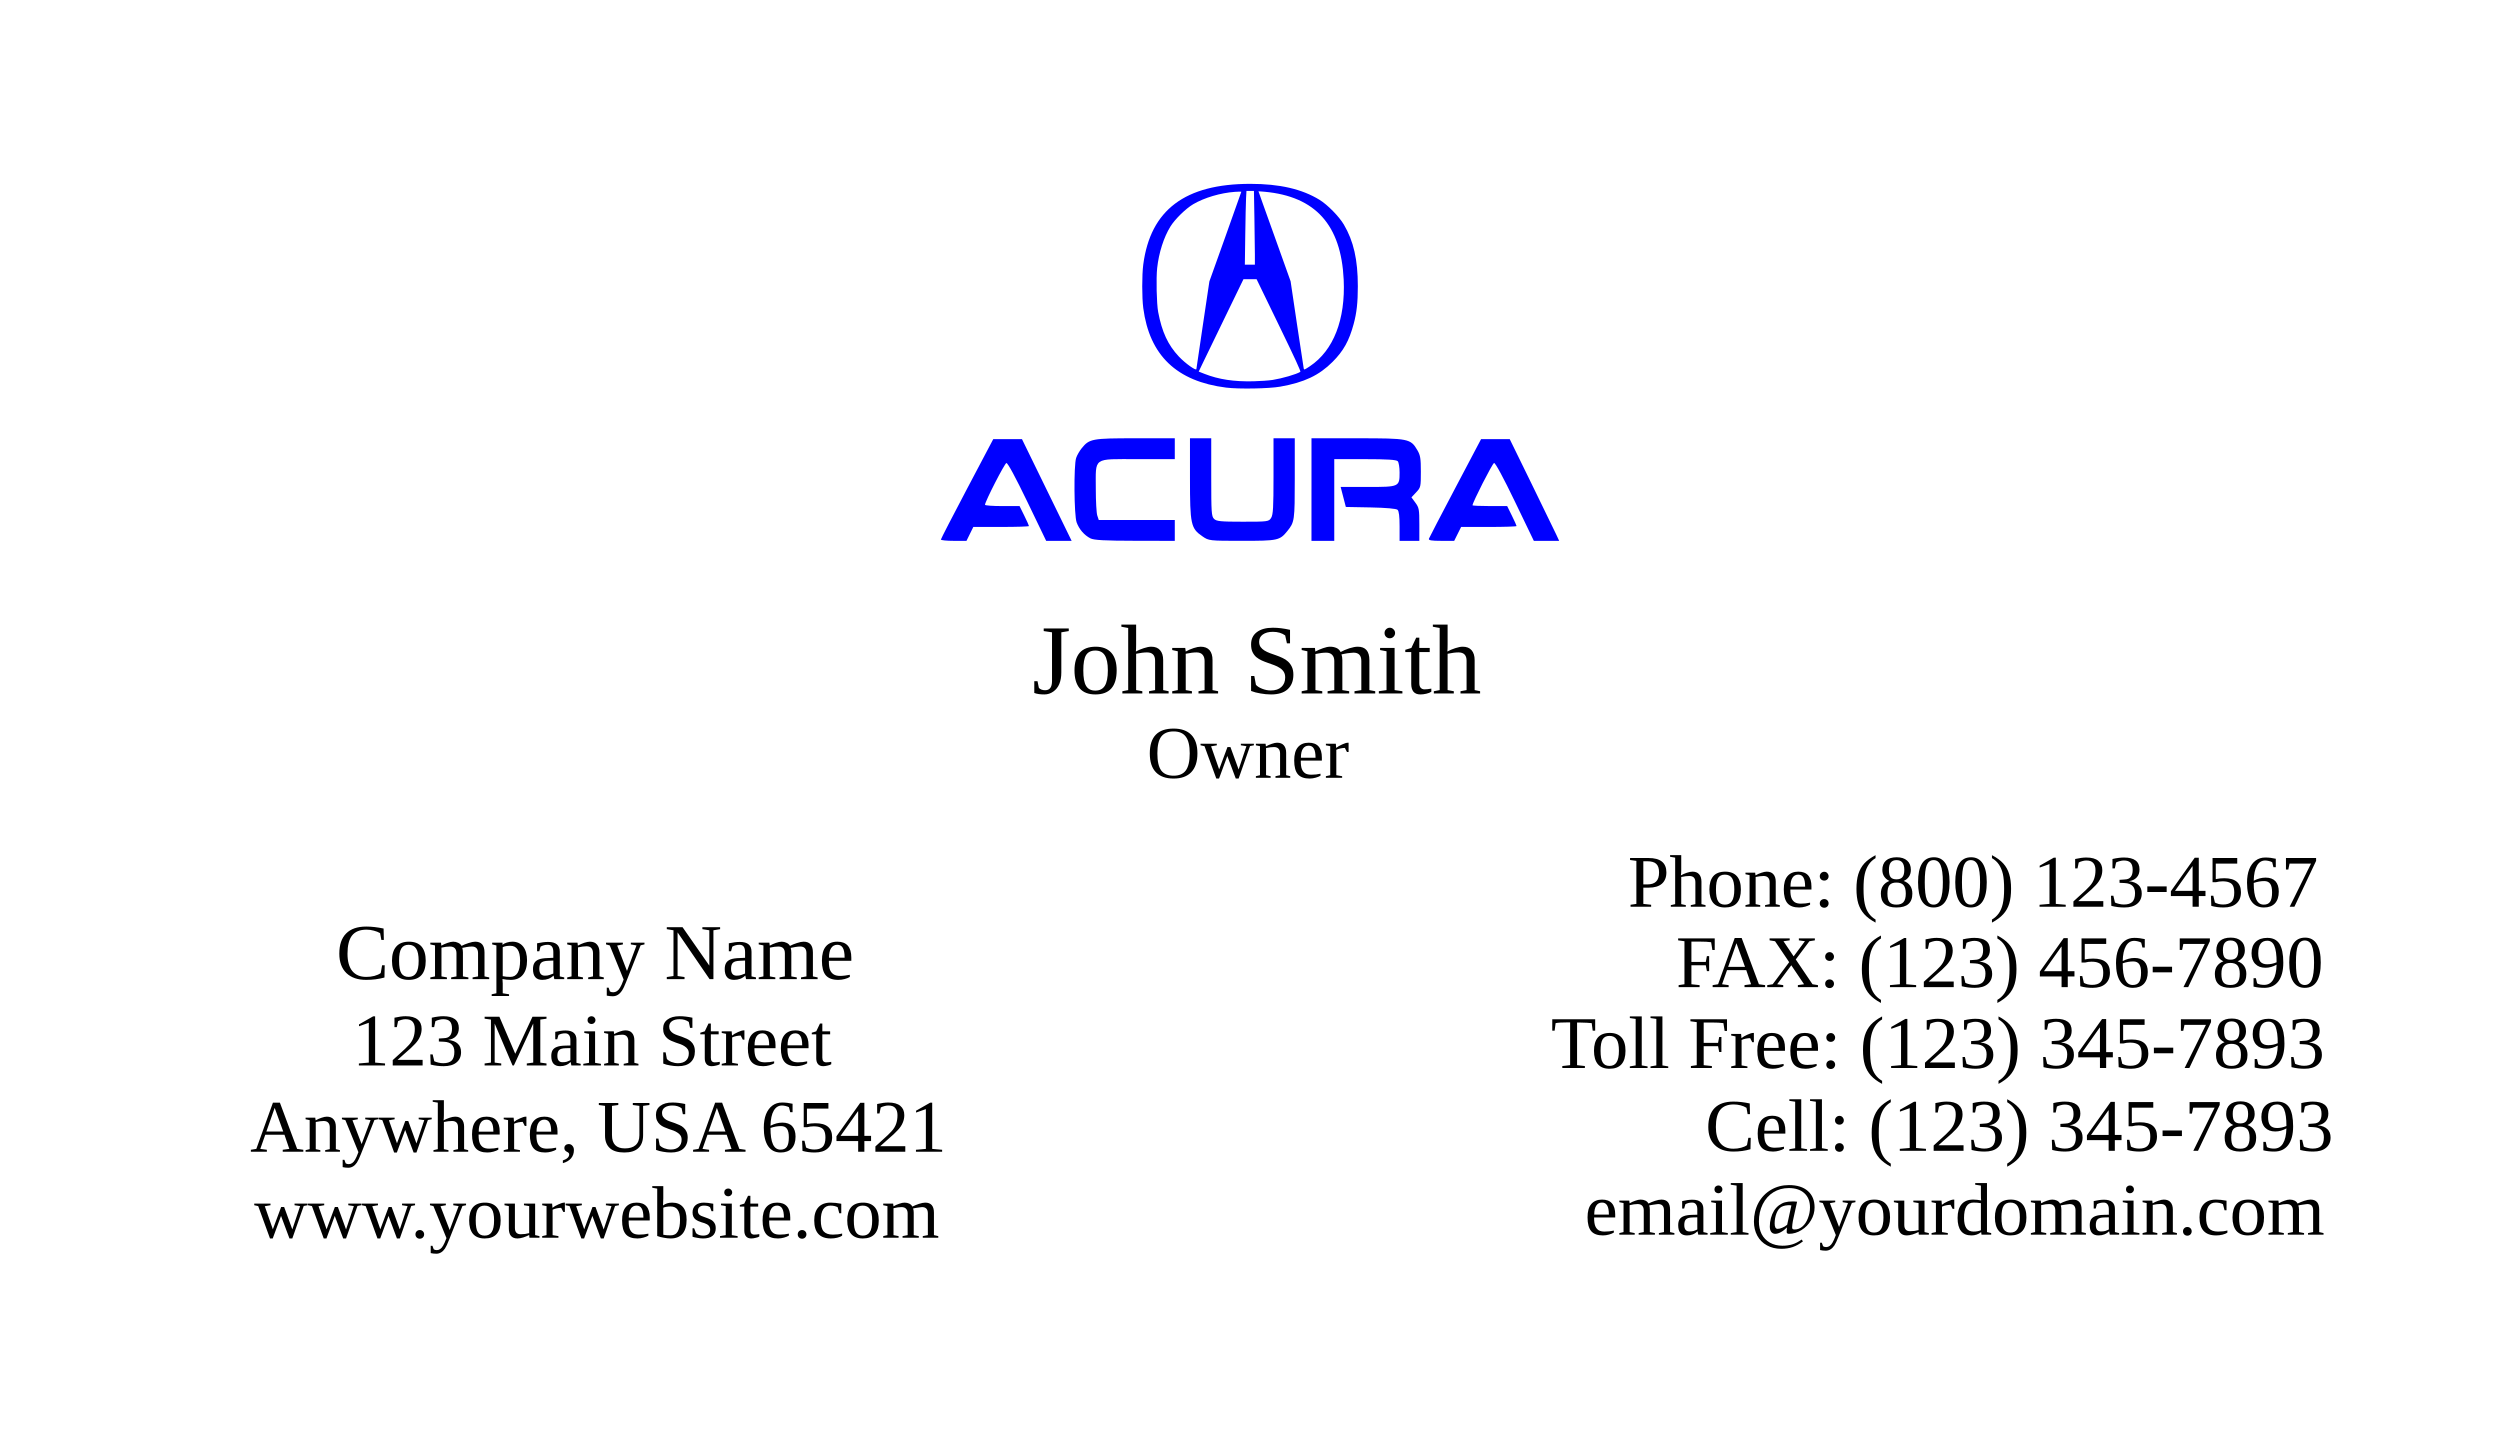
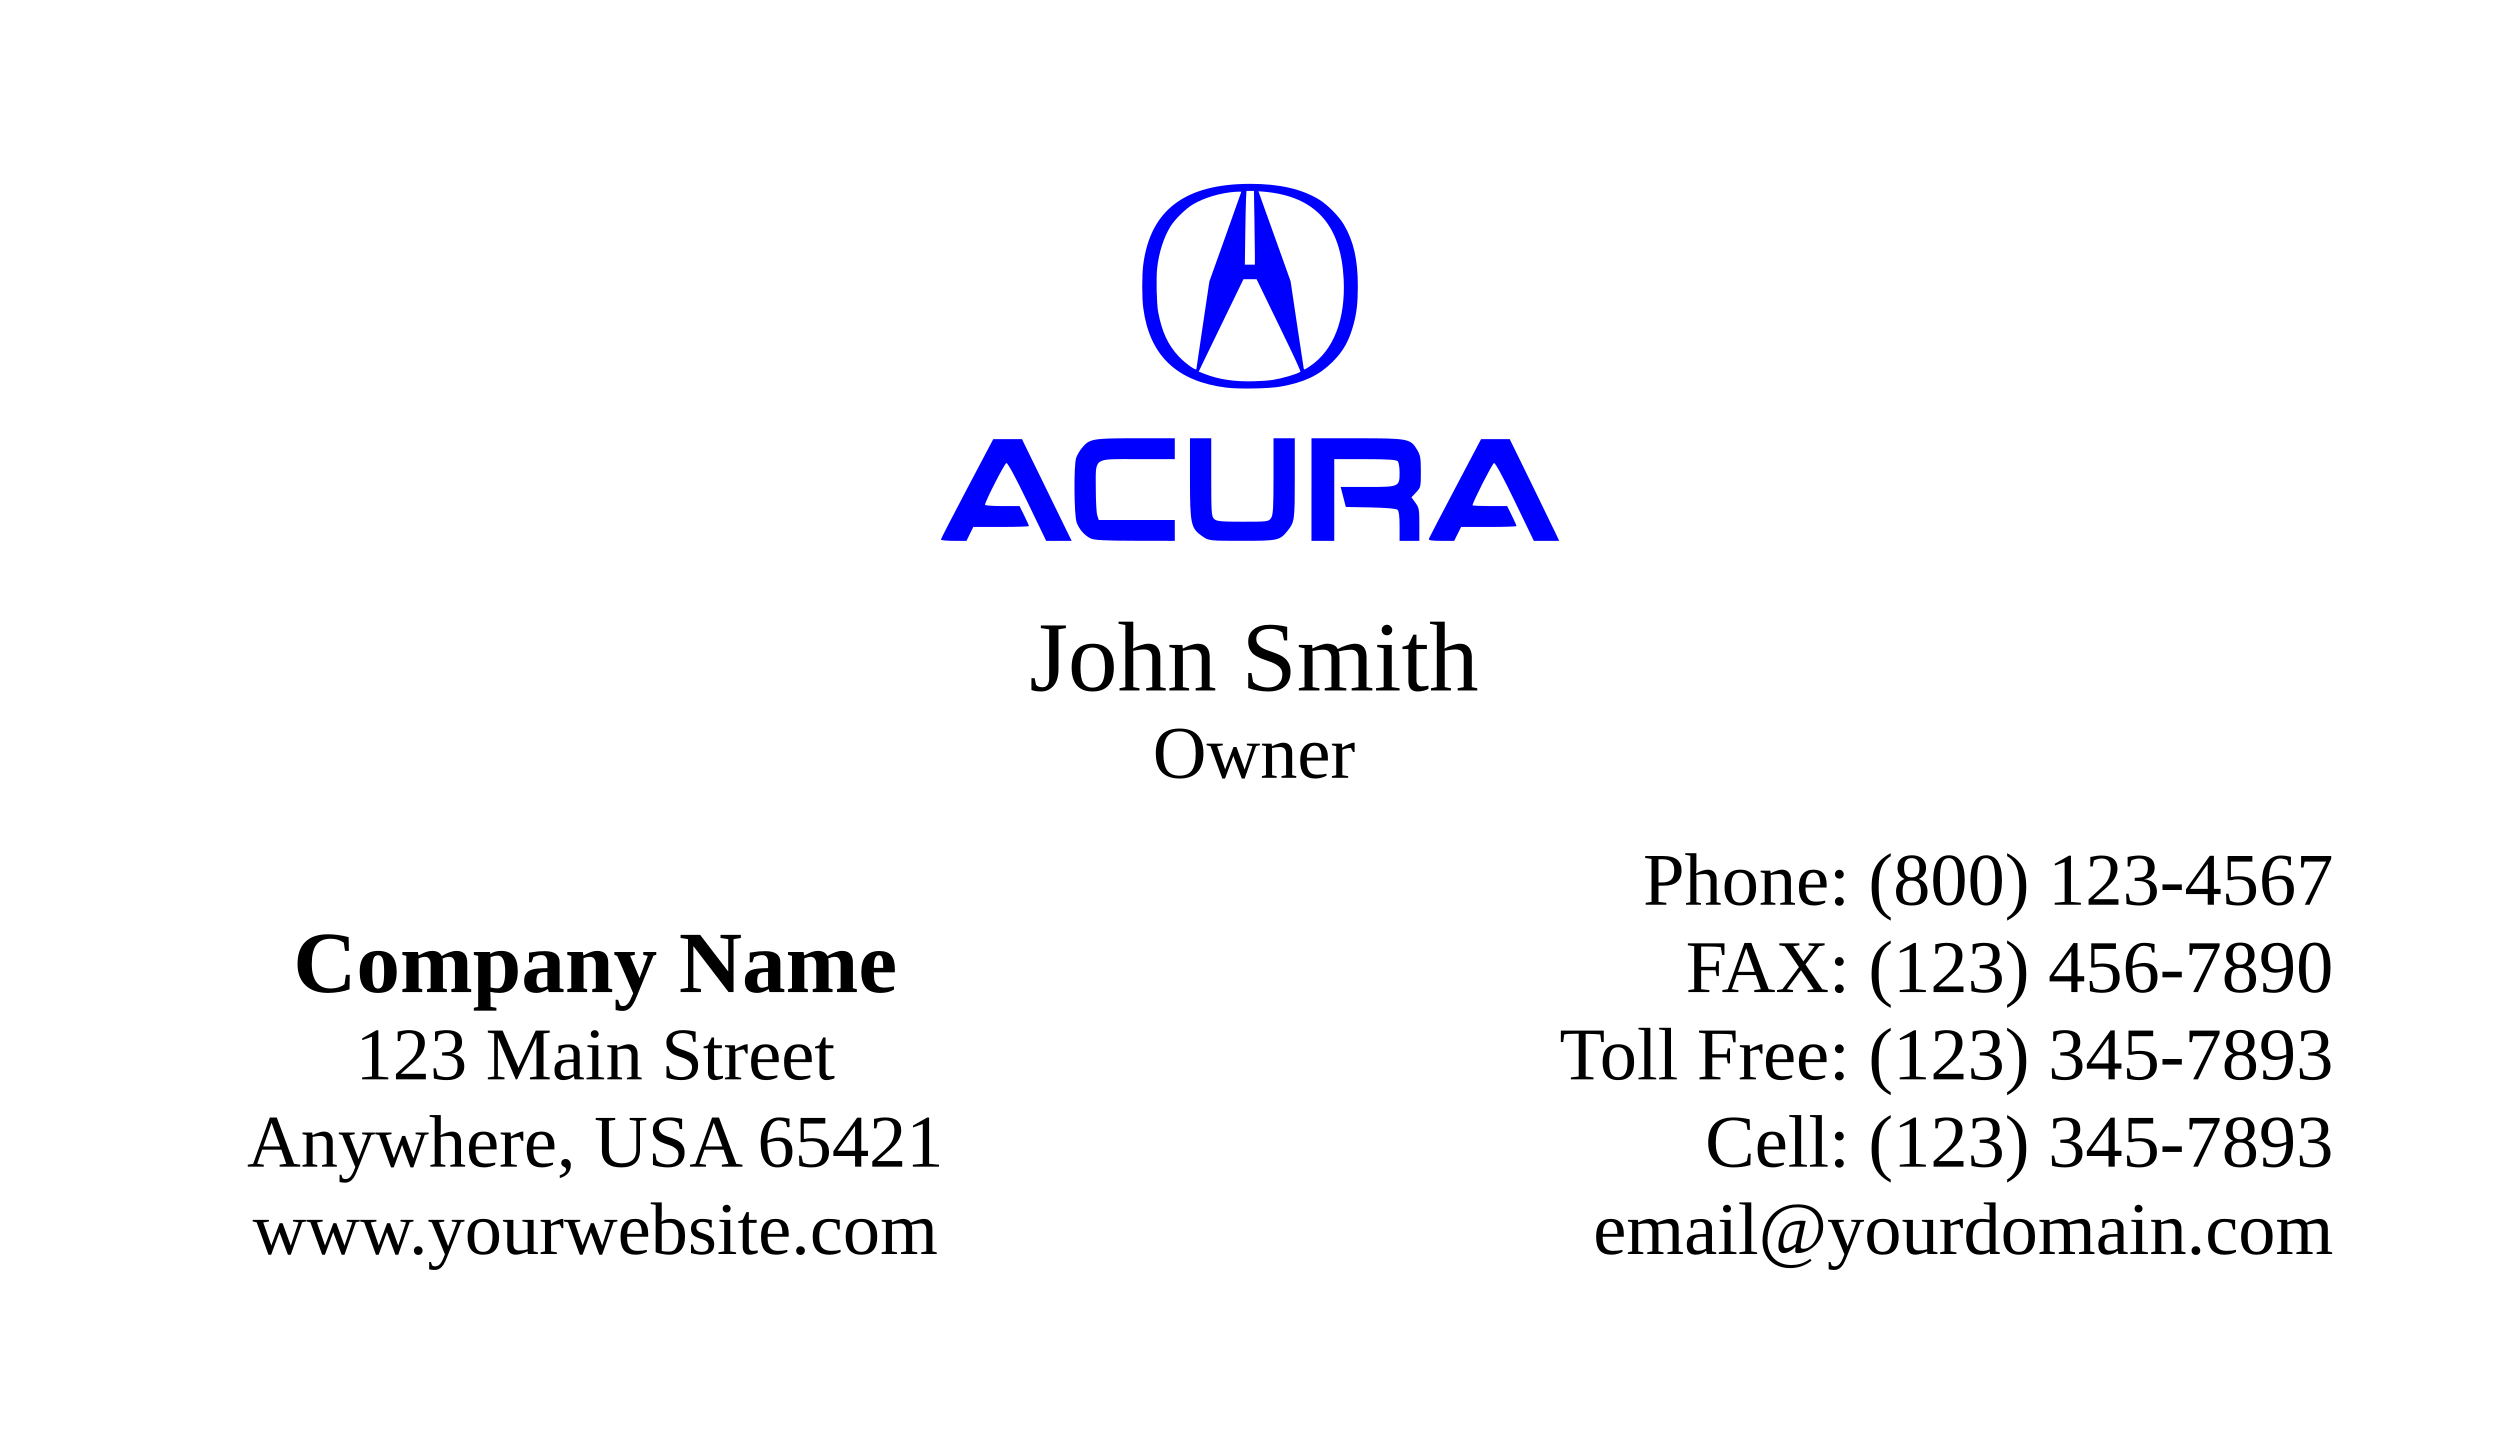
<svg xmlns="http://www.w3.org/2000/svg" id="svg2" viewBox="0 0 315 180" height="100%" width="100%" version="1.1">
-   <text id="line1" font-size="12.5px" style="text-anchor:middle" y="87.377" x="158.361">John Smith</text>
-   <text id="line2" font-size="9.375px" style="text-anchor:middle" y="98.002" x="157.241">Owner</text>
-   <text id="line3" font-size="10px" style="text-anchor:middle" y="123.371" x="74.98">Company Name</text>
-   <text id="line4" font-size="9.375px" style="text-anchor:middle" y="134.246" x="74.594">123 Main Street</text>
-   <text id="line5" font-size="9.375px" style="text-anchor:middle" y="145.121" x="75.393">Anywhere, USA 65421</text>
-   <text id="line6" font-size="9.375px" style="text-anchor:middle" y="155.952" x="75.198">www.yourwebsite.com</text>
-   <text id="line7" font-size="9.375px" style="text-anchor:end" y="114.248" x="292.09">Phone: (800) 123-4567</text>
-   <text id="line8" font-size="9.375px" style="text-anchor:end" y="124.373" x="292.774">FAX: (123) 456-7890</text>
-   <text id="line9" font-size="9.375px" style="text-anchor:end" y="134.57" x="292.917">Toll Free: (123) 345-7893</text>
-   <text id="line10" font-size="9.375px" style="text-anchor:end" y="145.001" x="294.012">Cell: (123) 345-7893</text>
-   <text id="line11" font-size="9.375px" style="text-anchor:end" y="155.569" x="292.917">email@yourdomain.com</text>
-   <g id="g4242" fill="#00f" transform="matrix(.88123 0 0 .88123 109.02 -70.987)">
-     <path id="path12072" d="m51.633 135.98c-7.103-0.886-10.986-4.603-11.879-11.369-0.199-1.513-0.199-4.731 0-6.244 1.03-7.803 5.973-11.524 15.31-11.525 4.181-0 7.379 0.739 9.896 2.286 1.145 0.704 2.785 2.375 3.471 3.534 1.398 2.365 2.001 5.026 2.001 8.826 0 2.329-0.16 3.773-0.596 5.391-0.646 2.399-1.455 3.853-3.011 5.412-1.931 1.936-4.059 2.943-7.494 3.549-1.614 0.285-5.906 0.362-7.698 0.138zm6.627-1.103c1.369-0.216 3.412-0.814 3.952-1.156 0.094-0.06-0.718-1.825-3.064-6.663l-3.192-6.582h-0.939-0.939l-2.608 5.372c-1.434 2.955-2.873 5.926-3.199 6.604l-0.591 1.232 0.829 0.326c2.03 0.798 4.206 1.128 6.998 1.062 0.981-0.023 2.22-0.111 2.753-0.195zm-10.91-1.56c-0.001-0.042 0.423-2.876 0.928-6.301l0.929-6.225 2.284-6.388c1.256-3.514 2.284-6.409 2.284-6.435 0-0.026-0.413-0.017-0.918 0.018-2.045 0.144-4.382 0.837-5.963 1.767-1.06 0.624-2.604 2.135-3.253 3.183-0.954 1.54-1.658 3.742-1.899 5.932-0.162 1.474-0.08 5.135 0.142 6.304 0.541 2.852 1.403 4.707 2.95 6.354 0.929 0.989 2.521 2.122 2.516 1.792zm16.23-0.399c3.372-2.249 5.101-6.684 4.83-12.389-0.371-7.814-4.034-11.884-11.296-12.556-0.491-0.045-0.892-0.077-0.892-0.071 0 0.005 1.021 2.91 2.299 6.441l2.299 6.43 0.919 6.183c0.505 3.401 0.937 6.24 0.96 6.31 0.06 0.187 0.104 0.17 0.881-0.348zm-7.868-15.979c0-0.799-0.03-3.171-0.068-5.271l-0.067-3.817h-0.534-0.534l-0.058 1.039c-0.032 0.571-0.084 2.943-0.115 5.271l-0.058 4.232h0.717 0.717v-1.453z" />
-     <path id="path12072-8" d="m10.818 157.7c0.004-0.103 1.69-3.375 3.747-7.272l3.739-7.085h2.053 2.053l2.792 5.718c1.536 3.145 3.133 6.417 3.55 7.272l0.759 1.554h-1.82-1.82l-2.697-5.598c-1.691-3.51-2.808-5.573-2.993-5.531-0.258 0.058-3.033 5.472-3.06 5.971-0.005 0.103 1.104 0.186 2.467 0.186h2.477l0.672 1.363c0.37 0.75 0.672 1.421 0.672 1.492s-1.79 0.128-3.978 0.128h-3.978l-0.488 0.994-0.488 0.994h-1.832c-1.008 0-1.829-0.084-1.825-0.186zm21.387-0.167c-0.891-0.457-1.618-1.296-1.979-2.284-0.369-1.01-0.424-8.148-0.071-9.217 0.127-0.385 0.494-1.021 0.815-1.414 1.082-1.325 1.485-1.399 7.636-1.399h5.654v1.492 1.492h-5.309c-6.484 0-5.985-0.356-5.985 4.265 0 1.738 0.095 3.447 0.212 3.798l0.212 0.638h5.435 5.435v1.492 1.492l-5.702-0.011c-4.292-0.007-5.862-0.092-6.353-0.344zm16.015-0.286c-1.67-1.146-1.789-1.697-1.789-8.3v-5.728h1.52 1.52v5.555c0 5.066 0.035 5.591 0.397 5.966 0.337 0.349 0.96 0.411 4.114 0.411 3.595 0 3.728-0.019 4.056-0.553 0.281-0.459 0.338-1.469 0.338-5.966v-5.414h1.52 1.52v5.734c0 6.036-0.031 6.256-1.058 7.526-1.093 1.351-1.352 1.407-6.479 1.405-4.689-0.002-4.744-0.007-5.66-0.637zm15.586-6.694v-7.334l6.57 0.001c7.336 0.001 7.606 0.054 8.575 1.714 0.421 0.721 0.493 1.17 0.493 3.07 0 2.167-0.018 2.244-0.673 2.944l-0.673 0.719 0.564 0.767c0.52 0.707 0.564 0.95 0.564 3.11v2.343h-1.412-1.412v-2.083c0-1.423-0.091-2.169-0.287-2.355-0.175-0.167-1.671-0.299-3.843-0.341l-3.555-0.069-0.371-1.429-0.37-1.429h3.872c4.513 0 4.554-0.019 4.554-2.081 0-0.715-0.117-1.434-0.261-1.598-0.186-0.212-1.53-0.298-4.67-0.298h-4.409v5.842 5.842h-1.629-1.629v-7.334zm16.791 7.023c0.063-0.171 1.766-3.443 3.785-7.272l3.671-6.961h2.049 2.049l3.102 6.339c1.706 3.487 3.296 6.759 3.534 7.272l0.432 0.932h-1.811-1.811l-2.698-5.6c-1.671-3.47-2.809-5.574-2.989-5.531-0.235 0.055-3.08 5.641-3.08 6.046 0 0.062 1.115 0.113 2.477 0.113h2.477l0.672 1.363c0.37 0.75 0.672 1.421 0.672 1.492s-1.784 0.129-3.964 0.13l-3.964 0.001-0.495 0.993-0.495 0.993h-1.863c-1.406 0-1.835-0.076-1.749-0.311z" />
+   <text id="line1" y="87" x="158" font-size="12.5px" style="text-anchor:middle">John Smith</text>
+   <text id="line2" y="98" x="158" font-size="9.375px" style="text-anchor:middle">Owner</text>
+   <text id="line3" y="125" x="75" font-size="11px" font-weight="bold" style="text-anchor:middle">Company Name</text>
+   <text id="line4" y="136" x="75" font-size="9.375px" style="text-anchor:middle">123 Main Street</text>
+   <text id="line5" y="147" x="75" font-size="9.375px" style="text-anchor:middle">Anywhere, USA 65421</text>
+   <text id="line6" y="158" x="75" font-size="9.375px" style="text-anchor:middle">www.yourwebsite.com</text>
+   <text id="line7" y="114" x="294" font-size="9.375px" style="text-anchor:end">Phone: (800) 123-4567</text>
+   <text id="line8" y="125" x="294" font-size="9.375px" style="text-anchor:end">FAX: (123) 456-7890</text>
+   <text id="line9" y="136" x="294" font-size="9.375px" style="text-anchor:end">Toll Free: (123) 345-7893</text>
+   <text id="line10" y="147" x="294" font-size="9.375px" style="text-anchor:end">Cell: (123) 345-7893</text>
+   <text id="line11" y="158" x="294" font-size="9.375px" style="text-anchor:end">email@yourdomain.com</text>
+   <g id="g4242" transform="matrix(.88123 0 0 .88123 109.02 -70.987)" fill="#00f">
+     <path id="path12072" d="m51.633 135.98c-7.103-0.886-10.986-4.603-11.879-11.369-0.199-1.513-0.199-4.731 0-6.244 1.03-7.803 5.973-11.524 15.31-11.525 4.181-0 7.379 0.739 9.896 2.286 1.145 0.704 2.785 2.375 3.471 3.534 1.398 2.365 2.001 5.026 2.001 8.826 0 2.329-0.16 3.773-0.596 5.391-0.646 2.399-1.455 3.853-3.011 5.412-1.931 1.936-4.059 2.943-7.494 3.549-1.614 0.285-5.906 0.362-7.698 0.138zm6.627-1.103c1.369-0.216 3.412-0.814 3.952-1.156 0.094-0.06-0.718-1.825-3.064-6.663l-3.192-6.582h-1.878l-2.608 5.372c-1.434 2.955-2.873 5.926-3.199 6.604l-0.591 1.232 0.829 0.326c2.03 0.798 4.206 1.128 6.998 1.062 0.981-0.023 2.22-0.111 2.753-0.195zm-10.91-1.56c-0.001-0.042 0.423-2.876 0.928-6.301l0.929-6.225 2.284-6.388c1.256-3.514 2.284-6.409 2.284-6.435 0-0.026-0.413-0.017-0.918 0.018-2.045 0.144-4.382 0.837-5.963 1.767-1.06 0.624-2.604 2.135-3.253 3.183-0.954 1.54-1.658 3.742-1.899 5.932-0.162 1.474-0.08 5.135 0.142 6.304 0.541 2.852 1.403 4.707 2.95 6.354 0.929 0.989 2.521 2.122 2.516 1.792zm16.23-0.399c3.372-2.249 5.101-6.684 4.83-12.389-0.371-7.814-4.034-11.884-11.296-12.556-0.491-0.045-0.892-0.077-0.892-0.071 0 0.005 1.021 2.91 2.299 6.441l2.299 6.43 0.919 6.183c0.505 3.401 0.937 6.24 0.96 6.31 0.06 0.187 0.104 0.17 0.881-0.348zm-7.868-15.979c0-0.799-0.03-3.171-0.068-5.271l-0.067-3.817h-1.069l-0.058 1.039c-0.032 0.571-0.084 2.943-0.115 5.271l-0.058 4.232h1.434v-1.453z" />
+     <path id="path12072-8" d="m10.818 157.7c0.004-0.103 1.69-3.375 3.747-7.272l3.739-7.085h4.106l2.792 5.718c1.536 3.145 3.133 6.417 3.55 7.272l0.759 1.554h-3.64l-2.697-5.598c-1.691-3.51-2.808-5.573-2.993-5.531-0.258 0.058-3.033 5.472-3.06 5.971-0.005 0.103 1.104 0.186 2.467 0.186h2.477l0.672 1.363c0.37 0.75 0.672 1.421 0.672 1.492s-1.79 0.128-3.978 0.128h-3.978l-0.488 0.994-0.488 0.994h-1.832c-1.008 0-1.829-0.084-1.825-0.186zm21.387-0.167c-0.891-0.457-1.618-1.296-1.979-2.284-0.369-1.01-0.424-8.148-0.071-9.217 0.127-0.385 0.494-1.021 0.815-1.414 1.082-1.325 1.485-1.399 7.636-1.399h5.654v2.983h-5.309c-6.484 0-5.985-0.356-5.985 4.265 0 1.738 0.095 3.447 0.212 3.798l0.212 0.638h10.871v2.983l-5.702-0.011c-4.292-0.007-5.862-0.092-6.353-0.344zm16.015-0.286c-1.67-1.146-1.789-1.697-1.789-8.3v-5.728h3.041v5.555c0 5.066 0.035 5.591 0.397 5.966 0.337 0.349 0.96 0.411 4.114 0.411 3.595 0 3.728-0.019 4.056-0.553 0.281-0.459 0.338-1.469 0.338-5.966v-5.414h3.041v5.734c0 6.036-0.031 6.256-1.058 7.526-1.093 1.351-1.352 1.407-6.479 1.405-4.689-0.002-4.744-0.007-5.66-0.637zm15.586-6.694v-7.334l6.57 0.001c7.336 0.001 7.606 0.054 8.575 1.714 0.421 0.721 0.493 1.17 0.493 3.07 0 2.167-0.018 2.244-0.673 2.944l-0.673 0.719 0.564 0.767c0.52 0.707 0.564 0.95 0.564 3.11v2.343h-2.824v-2.083c0-1.423-0.091-2.169-0.287-2.355-0.175-0.167-1.671-0.299-3.843-0.341l-3.555-0.069-0.371-1.429-0.37-1.429h3.872c4.513 0 4.554-0.019 4.554-2.081 0-0.715-0.117-1.434-0.261-1.598-0.186-0.212-1.53-0.298-4.67-0.298h-4.409v11.684h-3.258v-7.334zm16.791 7.023c0.063-0.171 1.766-3.443 3.785-7.272l3.671-6.961h4.097l3.102 6.339c1.706 3.487 3.296 6.759 3.534 7.272l0.432 0.932h-3.622l-2.698-5.6c-1.671-3.47-2.809-5.574-2.989-5.531-0.235 0.055-3.08 5.641-3.08 6.046 0 0.062 1.115 0.113 2.477 0.113h2.477l0.672 1.363c0.37 0.75 0.672 1.421 0.672 1.492s-1.784 0.129-3.964 0.13l-3.964 0.001-0.495 0.993-0.495 0.993h-1.863c-1.406 0-1.835-0.076-1.749-0.311z" />
  </g>
</svg>
